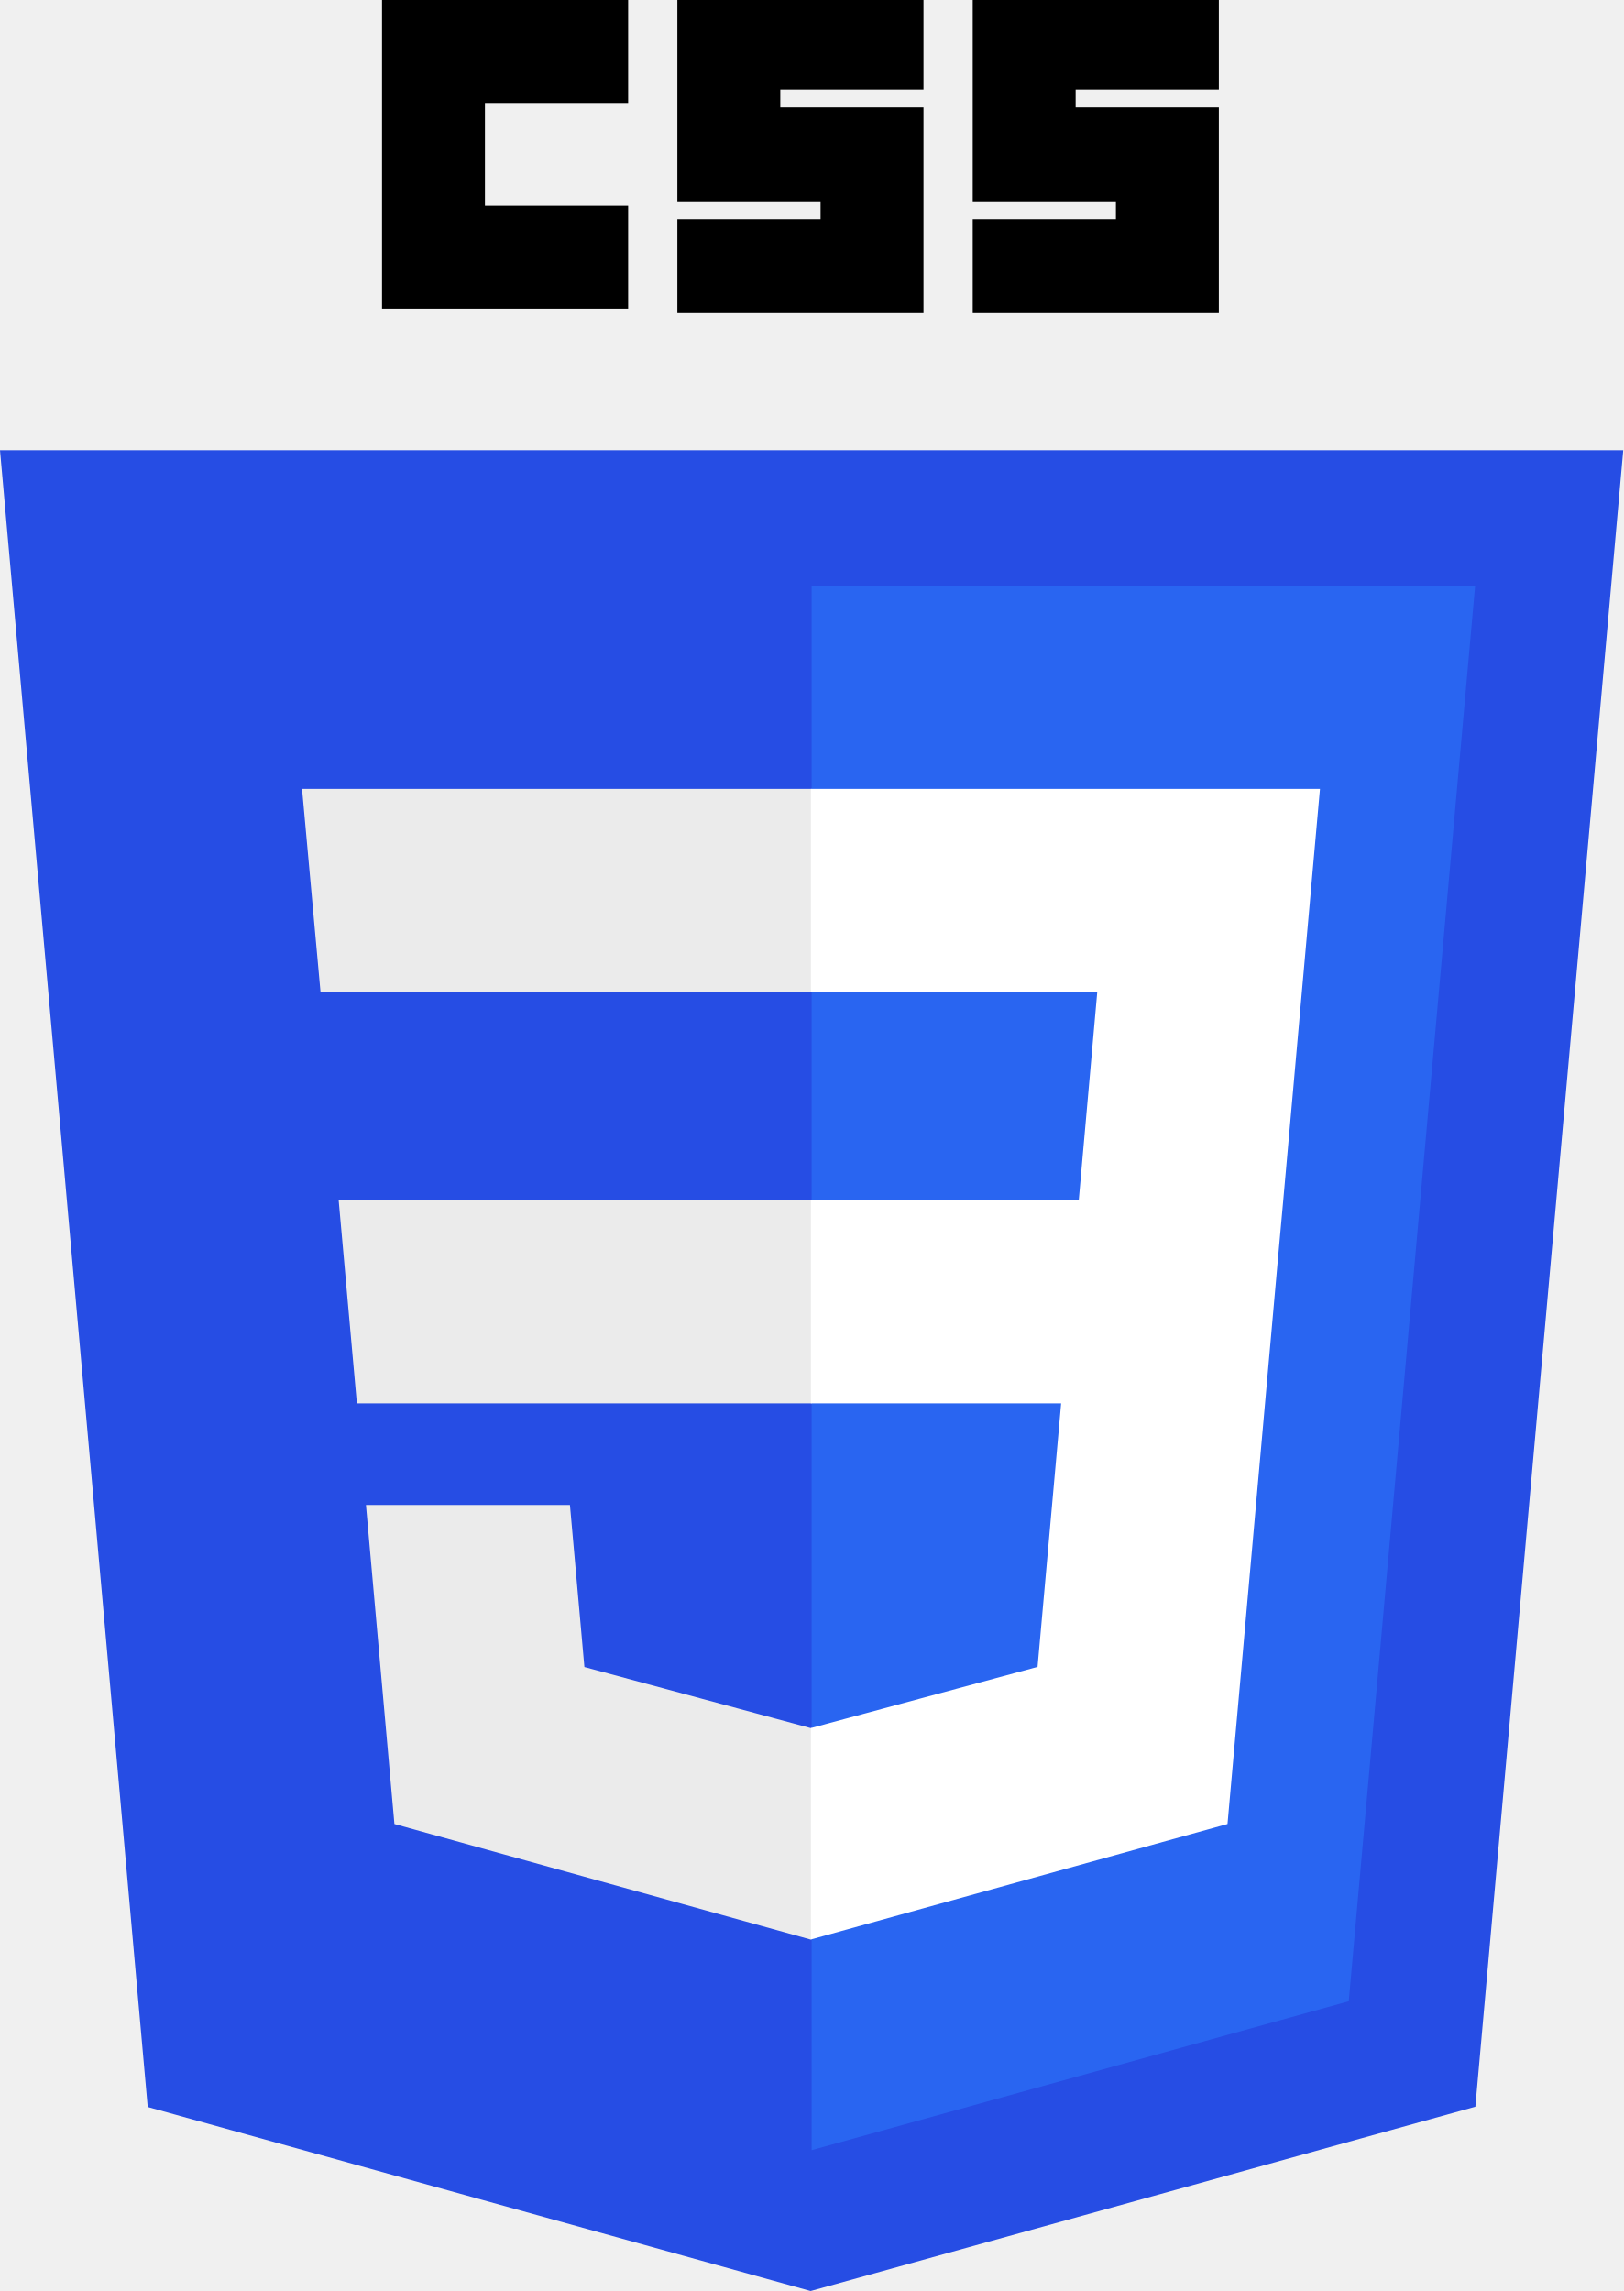
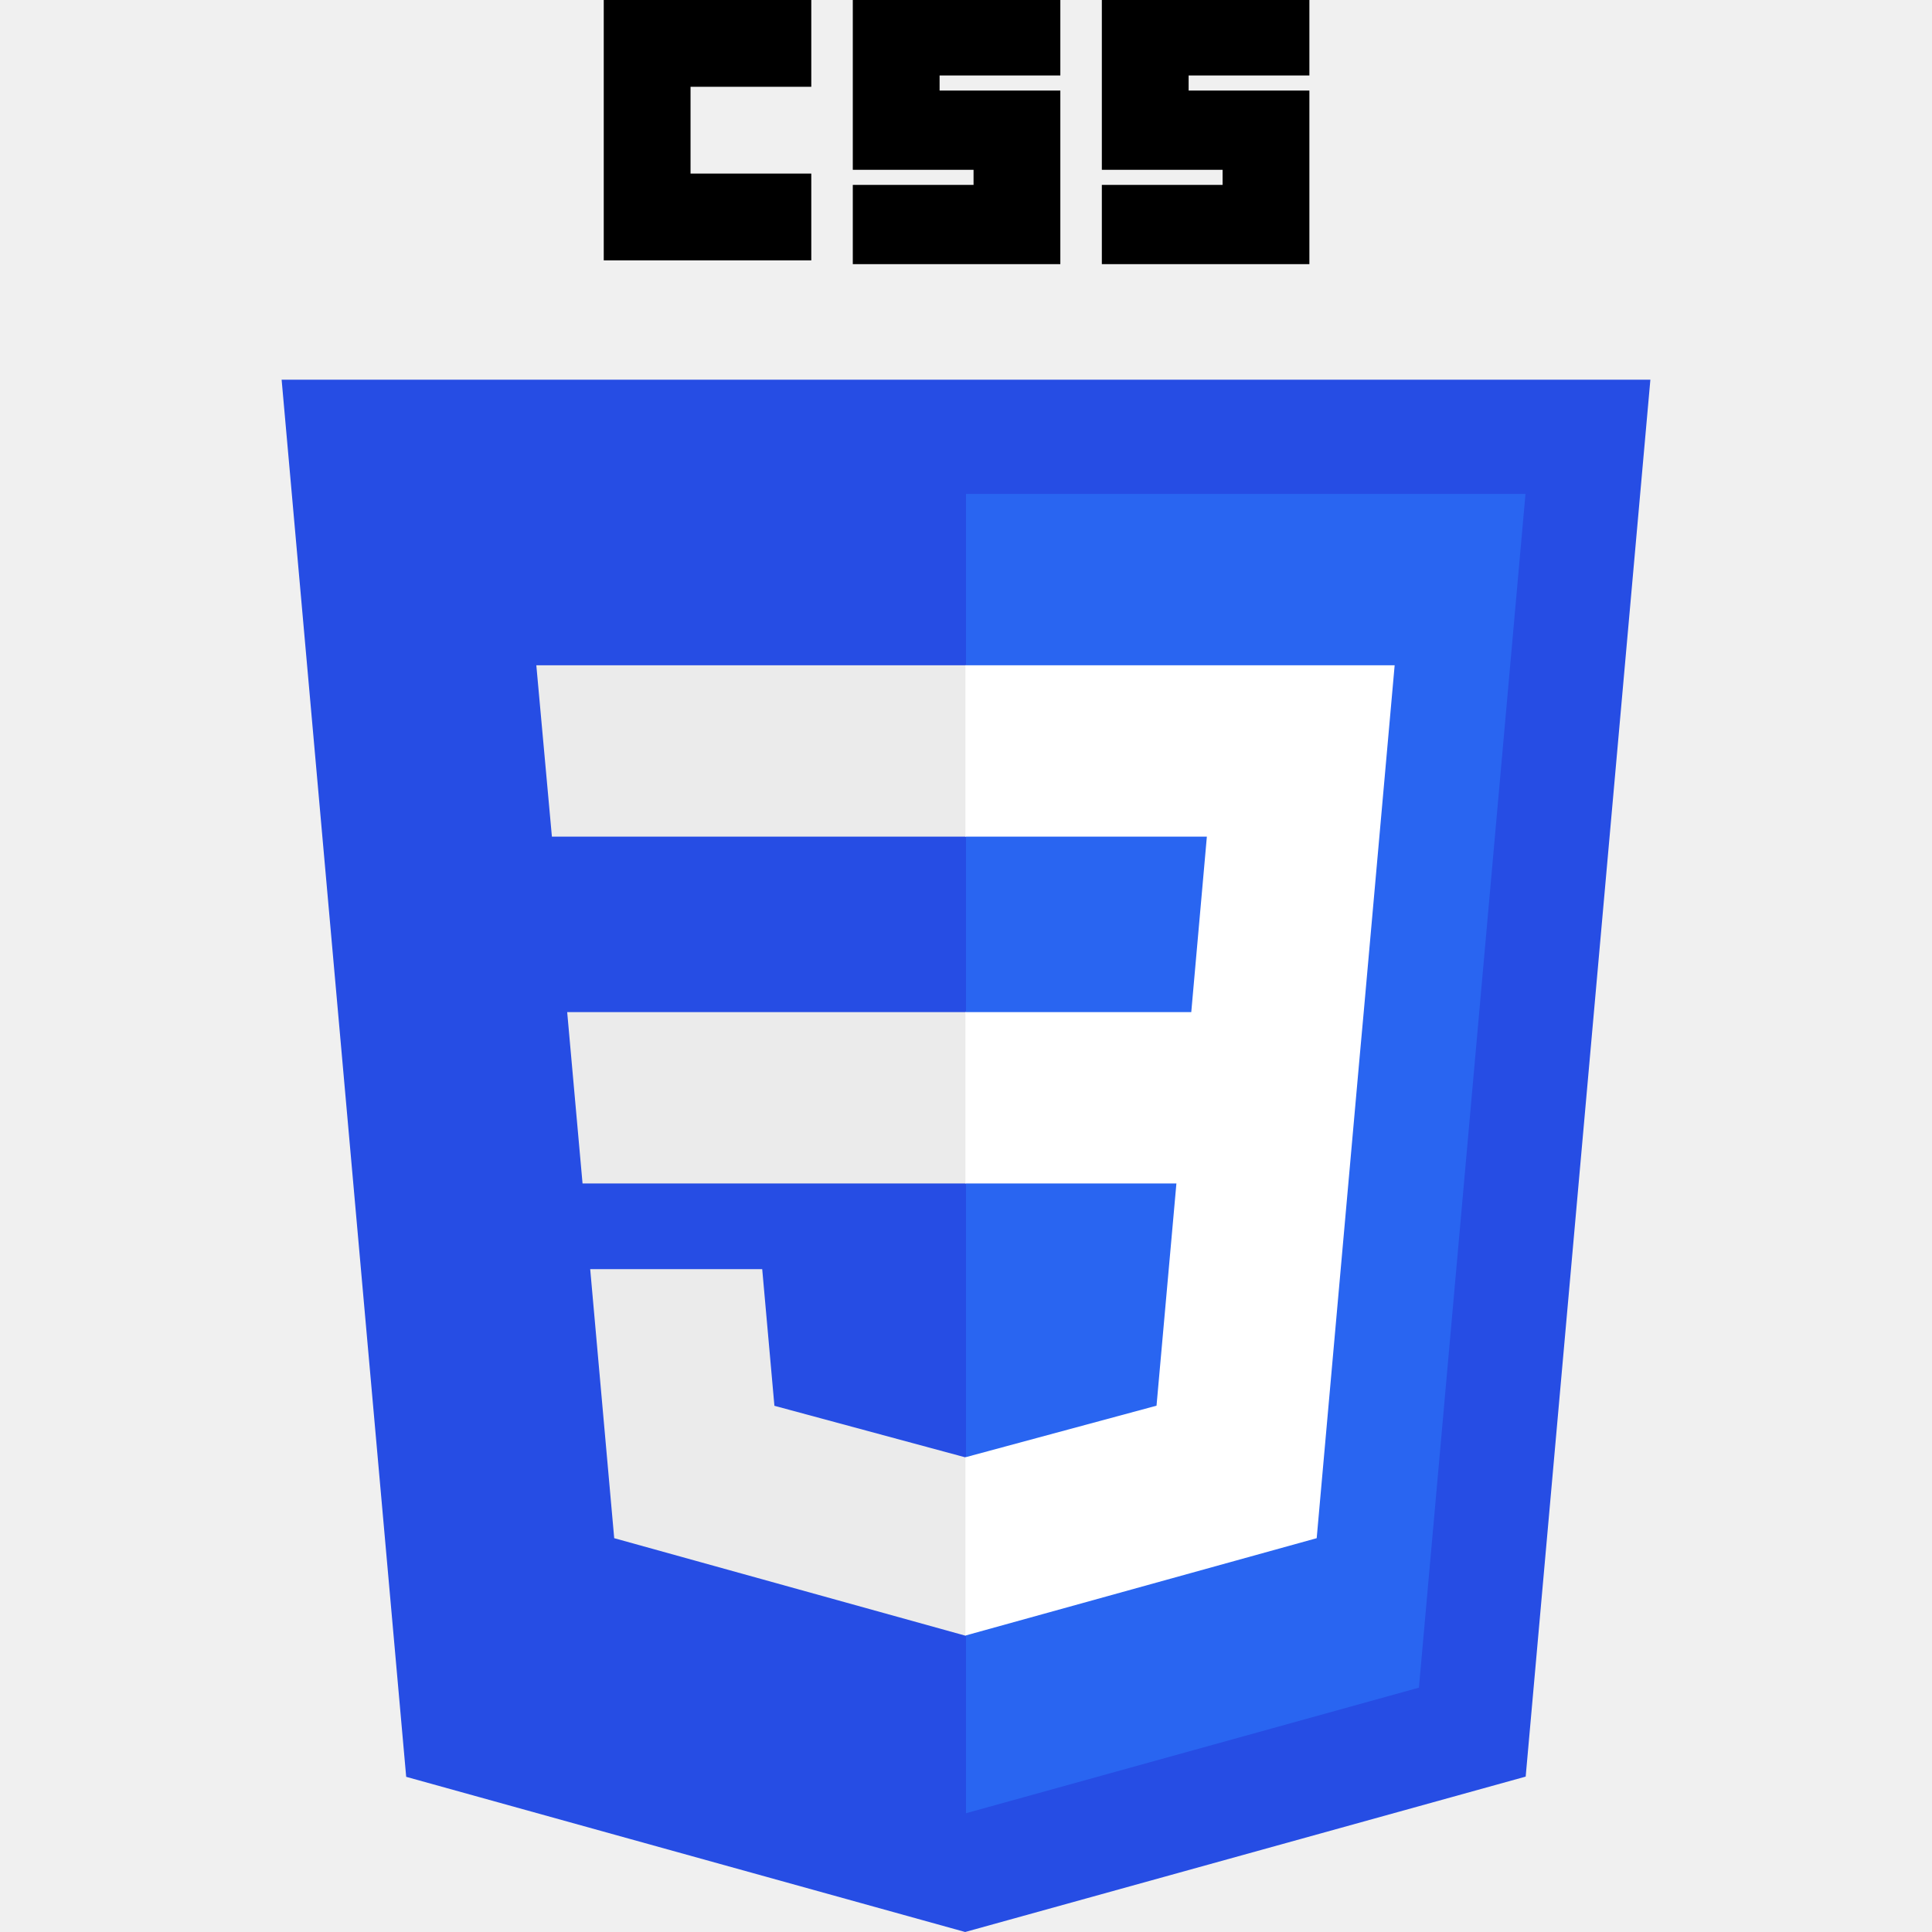
- <svg xmlns="http://www.w3.org/2000/svg" id="svg3476" width="386.916" height="546.133" version="1.1" viewBox="0 0 362.734 512">
-   <g id="layer1" transform="translate(-193.633,-276.3622)">
+ <svg xmlns="http://www.w3.org/2000/svg" id="svg3476" width="50" height="50" version="1.1" viewBox="0 0 46.875 46.875">
+   <defs id="defs17" />
+   <g id="layer1" transform="matrix(0.09155279,0,0,0.0915528,-10.89478,-25.30172)">
    <g id="g3013" transform="translate(119,276.3622)">
-       <polygon id="polygon2989" points="437.367 100.62 404.321 470.819 255.778 512 107.644 470.877 74.633 100.62" style="fill:#264de4" />
-       <polygon id="polygon2991" points="376.03 447.246 404.27 130.894 256 130.894 256 480.523" style="fill:#2965f1" />
-       <polygon id="polygon2993" points="150.31 268.217 154.38 313.627 256 313.627 256 268.217" style="fill:#ebebeb" />
-       <polygon id="polygon2995" points="256 176.305 255.843 176.305 142.132 176.305 146.26 221.716 256 221.716" style="fill:#ebebeb" />
-       <polygon id="polygon2997" points="256 433.399 256 386.153 255.801 386.206 205.227 372.55 201.994 336.333 177.419 336.333 156.409 336.333 162.771 407.634 255.791 433.457" style="fill:#ebebeb" />
-       <path id="path2999" d="m 160,0 55,0 0,23 -32,0 0,23 32,0 0,23 -55,0 z" />
-       <path id="path3001" d="m 226,0 55,0 0,20 -32,0 0,4 32,0 0,46 -55,0 0,-21 32,0 0,-4 -32,0 z" />
-       <path id="path3003" d="m 292,0 55,0 0,20 -32,0 0,4 32,0 0,46 -55,0 0,-21 32,0 0,-4 -32,0 z" />
-       <polygon id="polygon3005" points="311.761 313.627 306.49 372.521 255.843 386.191 255.843 433.435 348.937 407.634 349.62 399.962 360.291 280.411 361.399 268.217 369.597 176.305 255.843 176.305 255.843 221.716 319.831 221.716 315.699 268.217 255.843 268.217 255.843 313.627" style="fill:#fff" />
+       <polygon id="polygon2989" points="437.367,100.62 404.321,470.819 255.778,512 107.644,470.877 74.633,100.62 " style="fill:#264de4" />
+       <polygon id="polygon2991" points="404.27,130.894 256,130.894 256,480.523 376.03,447.246 " style="fill:#2965f1" />
+       <polygon id="polygon2993" points="154.38,313.627 256,313.627 256,268.217 150.31,268.217 " style="fill:#ebebeb" />
+       <polygon id="polygon2995" points="256,176.305 255.843,176.305 142.132,176.305 146.26,221.716 256,221.716 " style="fill:#ebebeb" />
+       <polygon id="polygon2997" points="177.419,336.333 156.409,336.333 162.771,407.634 255.791,433.457 256,433.399 256,386.153 255.801,386.206 205.227,372.55 201.994,336.333 " style="fill:#ebebeb" />
+       <path id="path2999" d="m 160,0 h 55 v 23 h -32 v 23 h 32 v 23 h -55 z" />
+       <path id="path3001" d="m 226,0 h 55 v 20 h -32 v 4 h 32 V 70 H 226 V 49 h 32 v -4 h -32 z" />
+       <path id="path3003" d="m 292,0 h 55 v 20 h -32 v 4 h 32 V 70 H 292 V 49 h 32 v -4 h -32 z" />
+       <polygon id="polygon3005" points="349.62,399.962 360.291,280.411 361.399,268.217 369.597,176.305 255.843,176.305 255.843,221.716 319.831,221.716 315.699,268.217 255.843,268.217 255.843,313.627 311.761,313.627 306.49,372.521 255.843,386.191 255.843,433.435 348.937,407.634 " style="fill:#ffffff" />
    </g>
  </g>
</svg>
